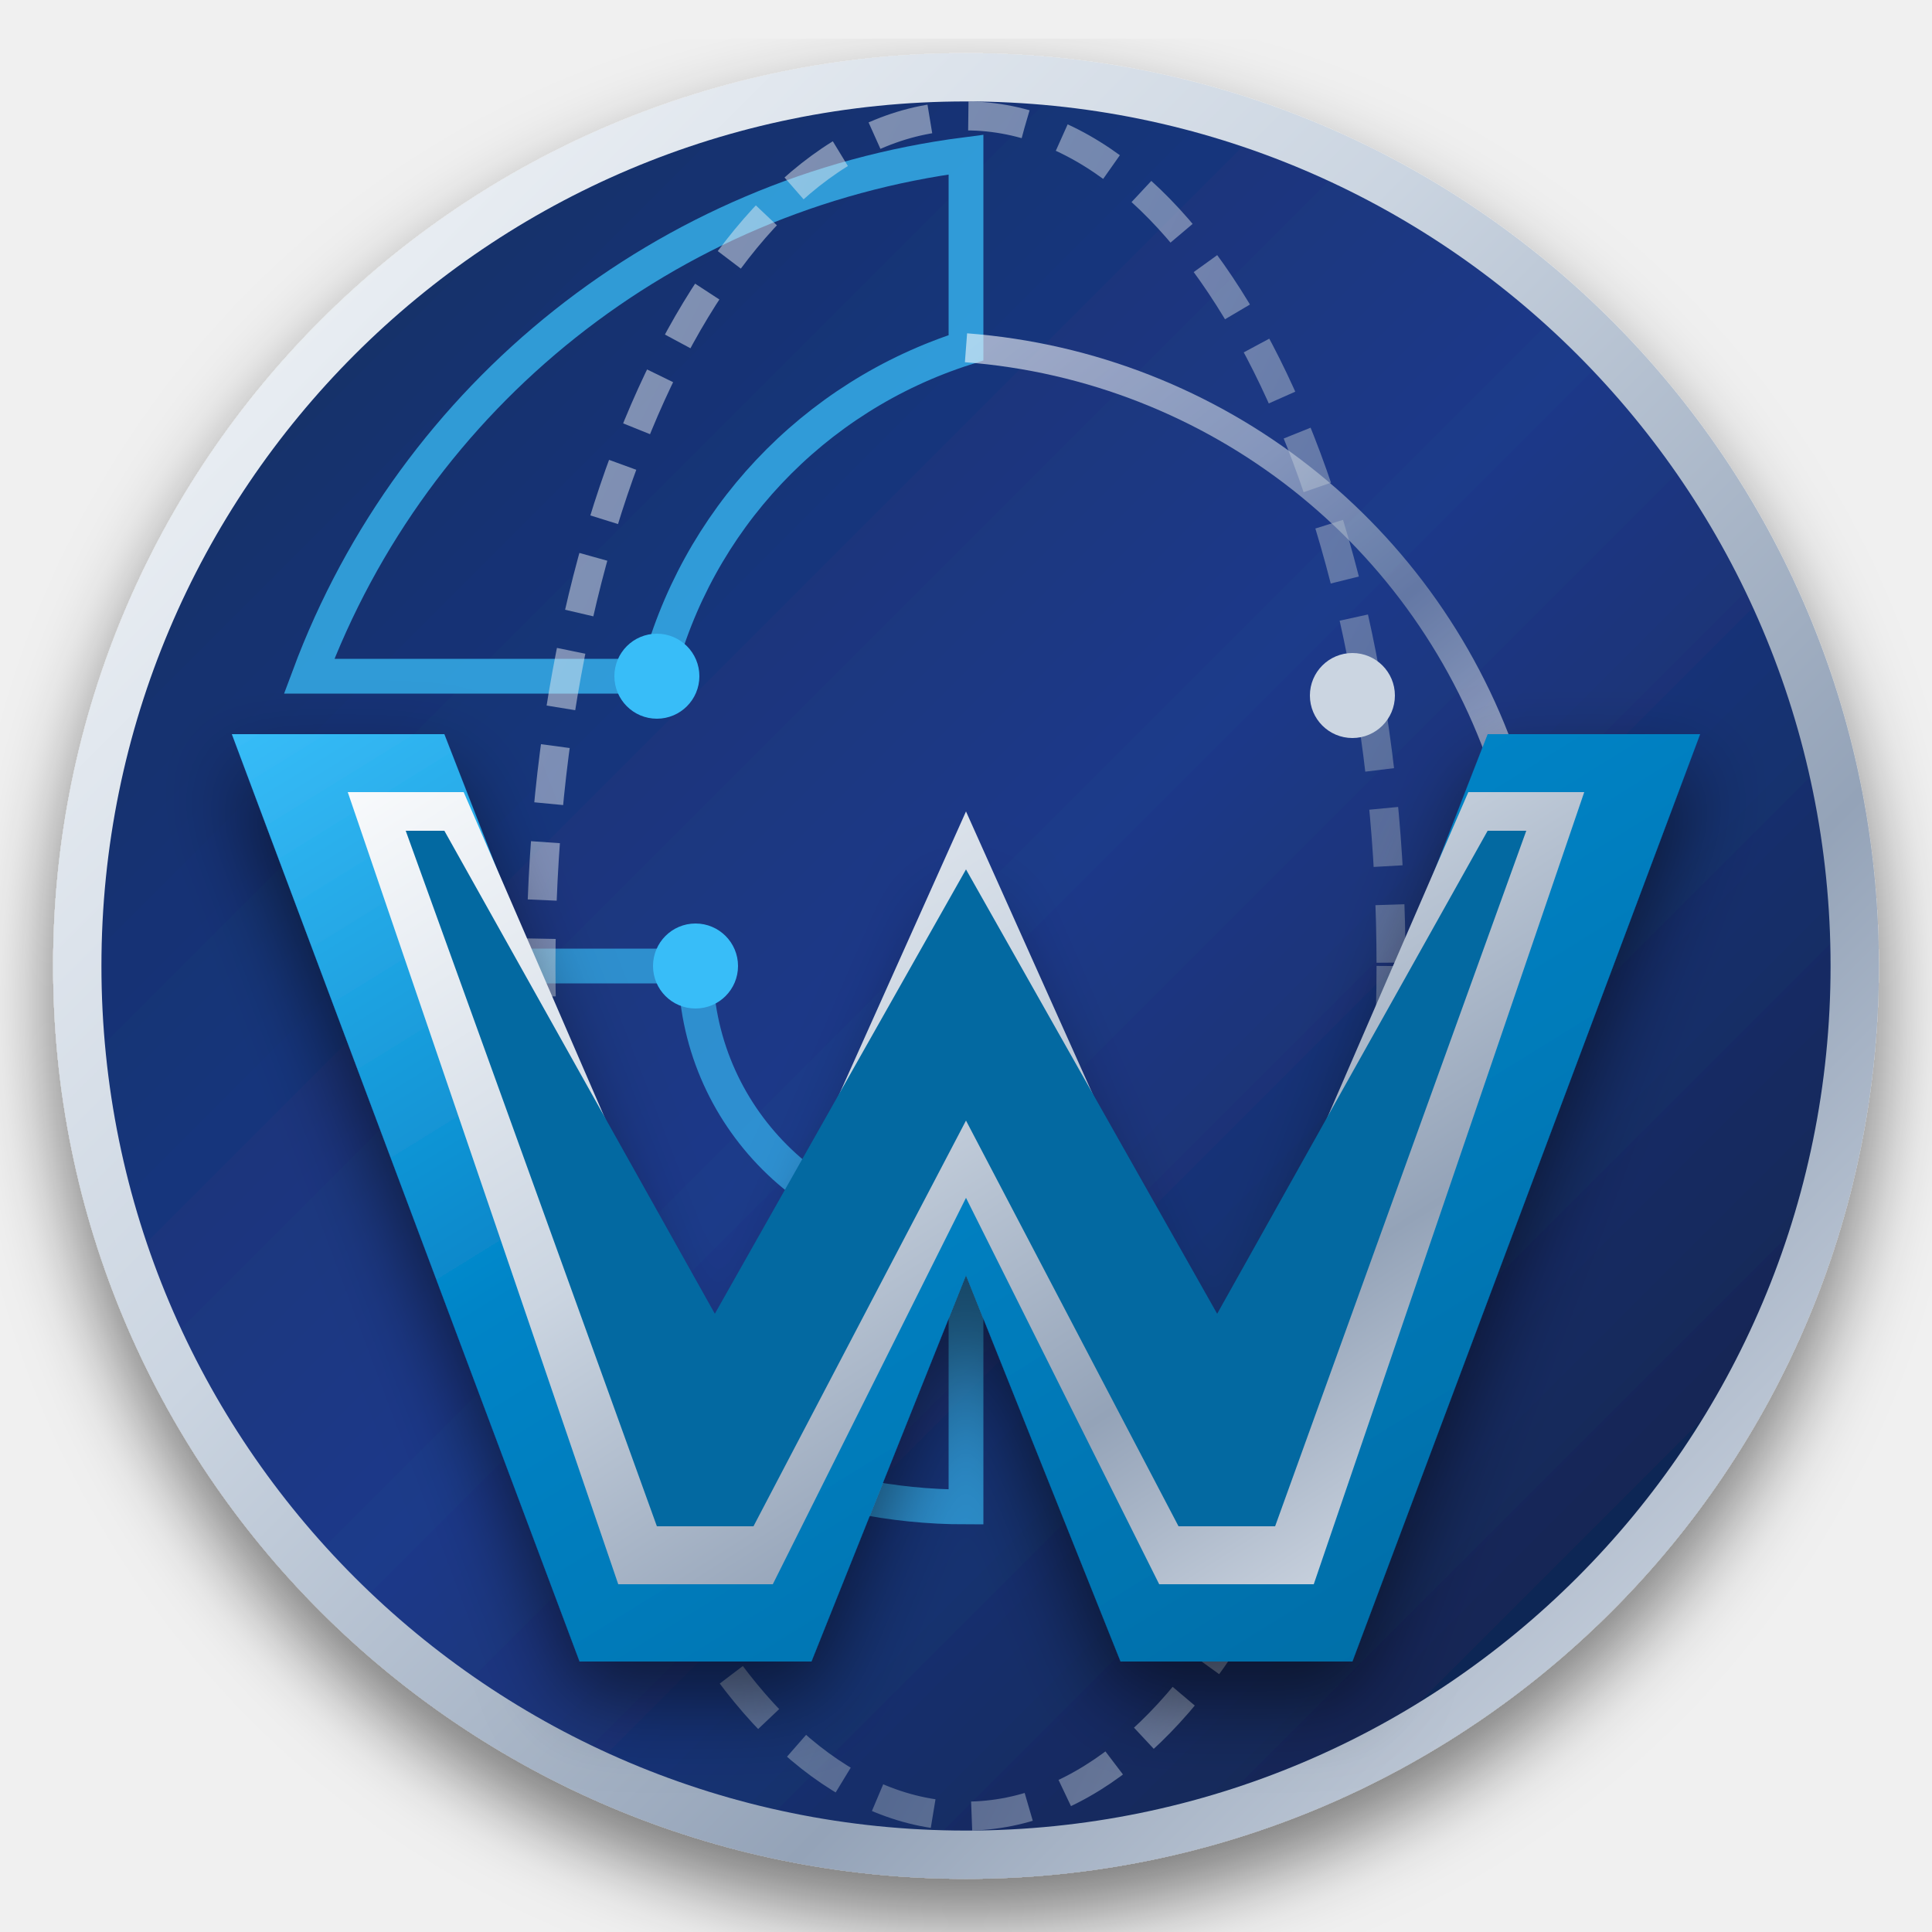
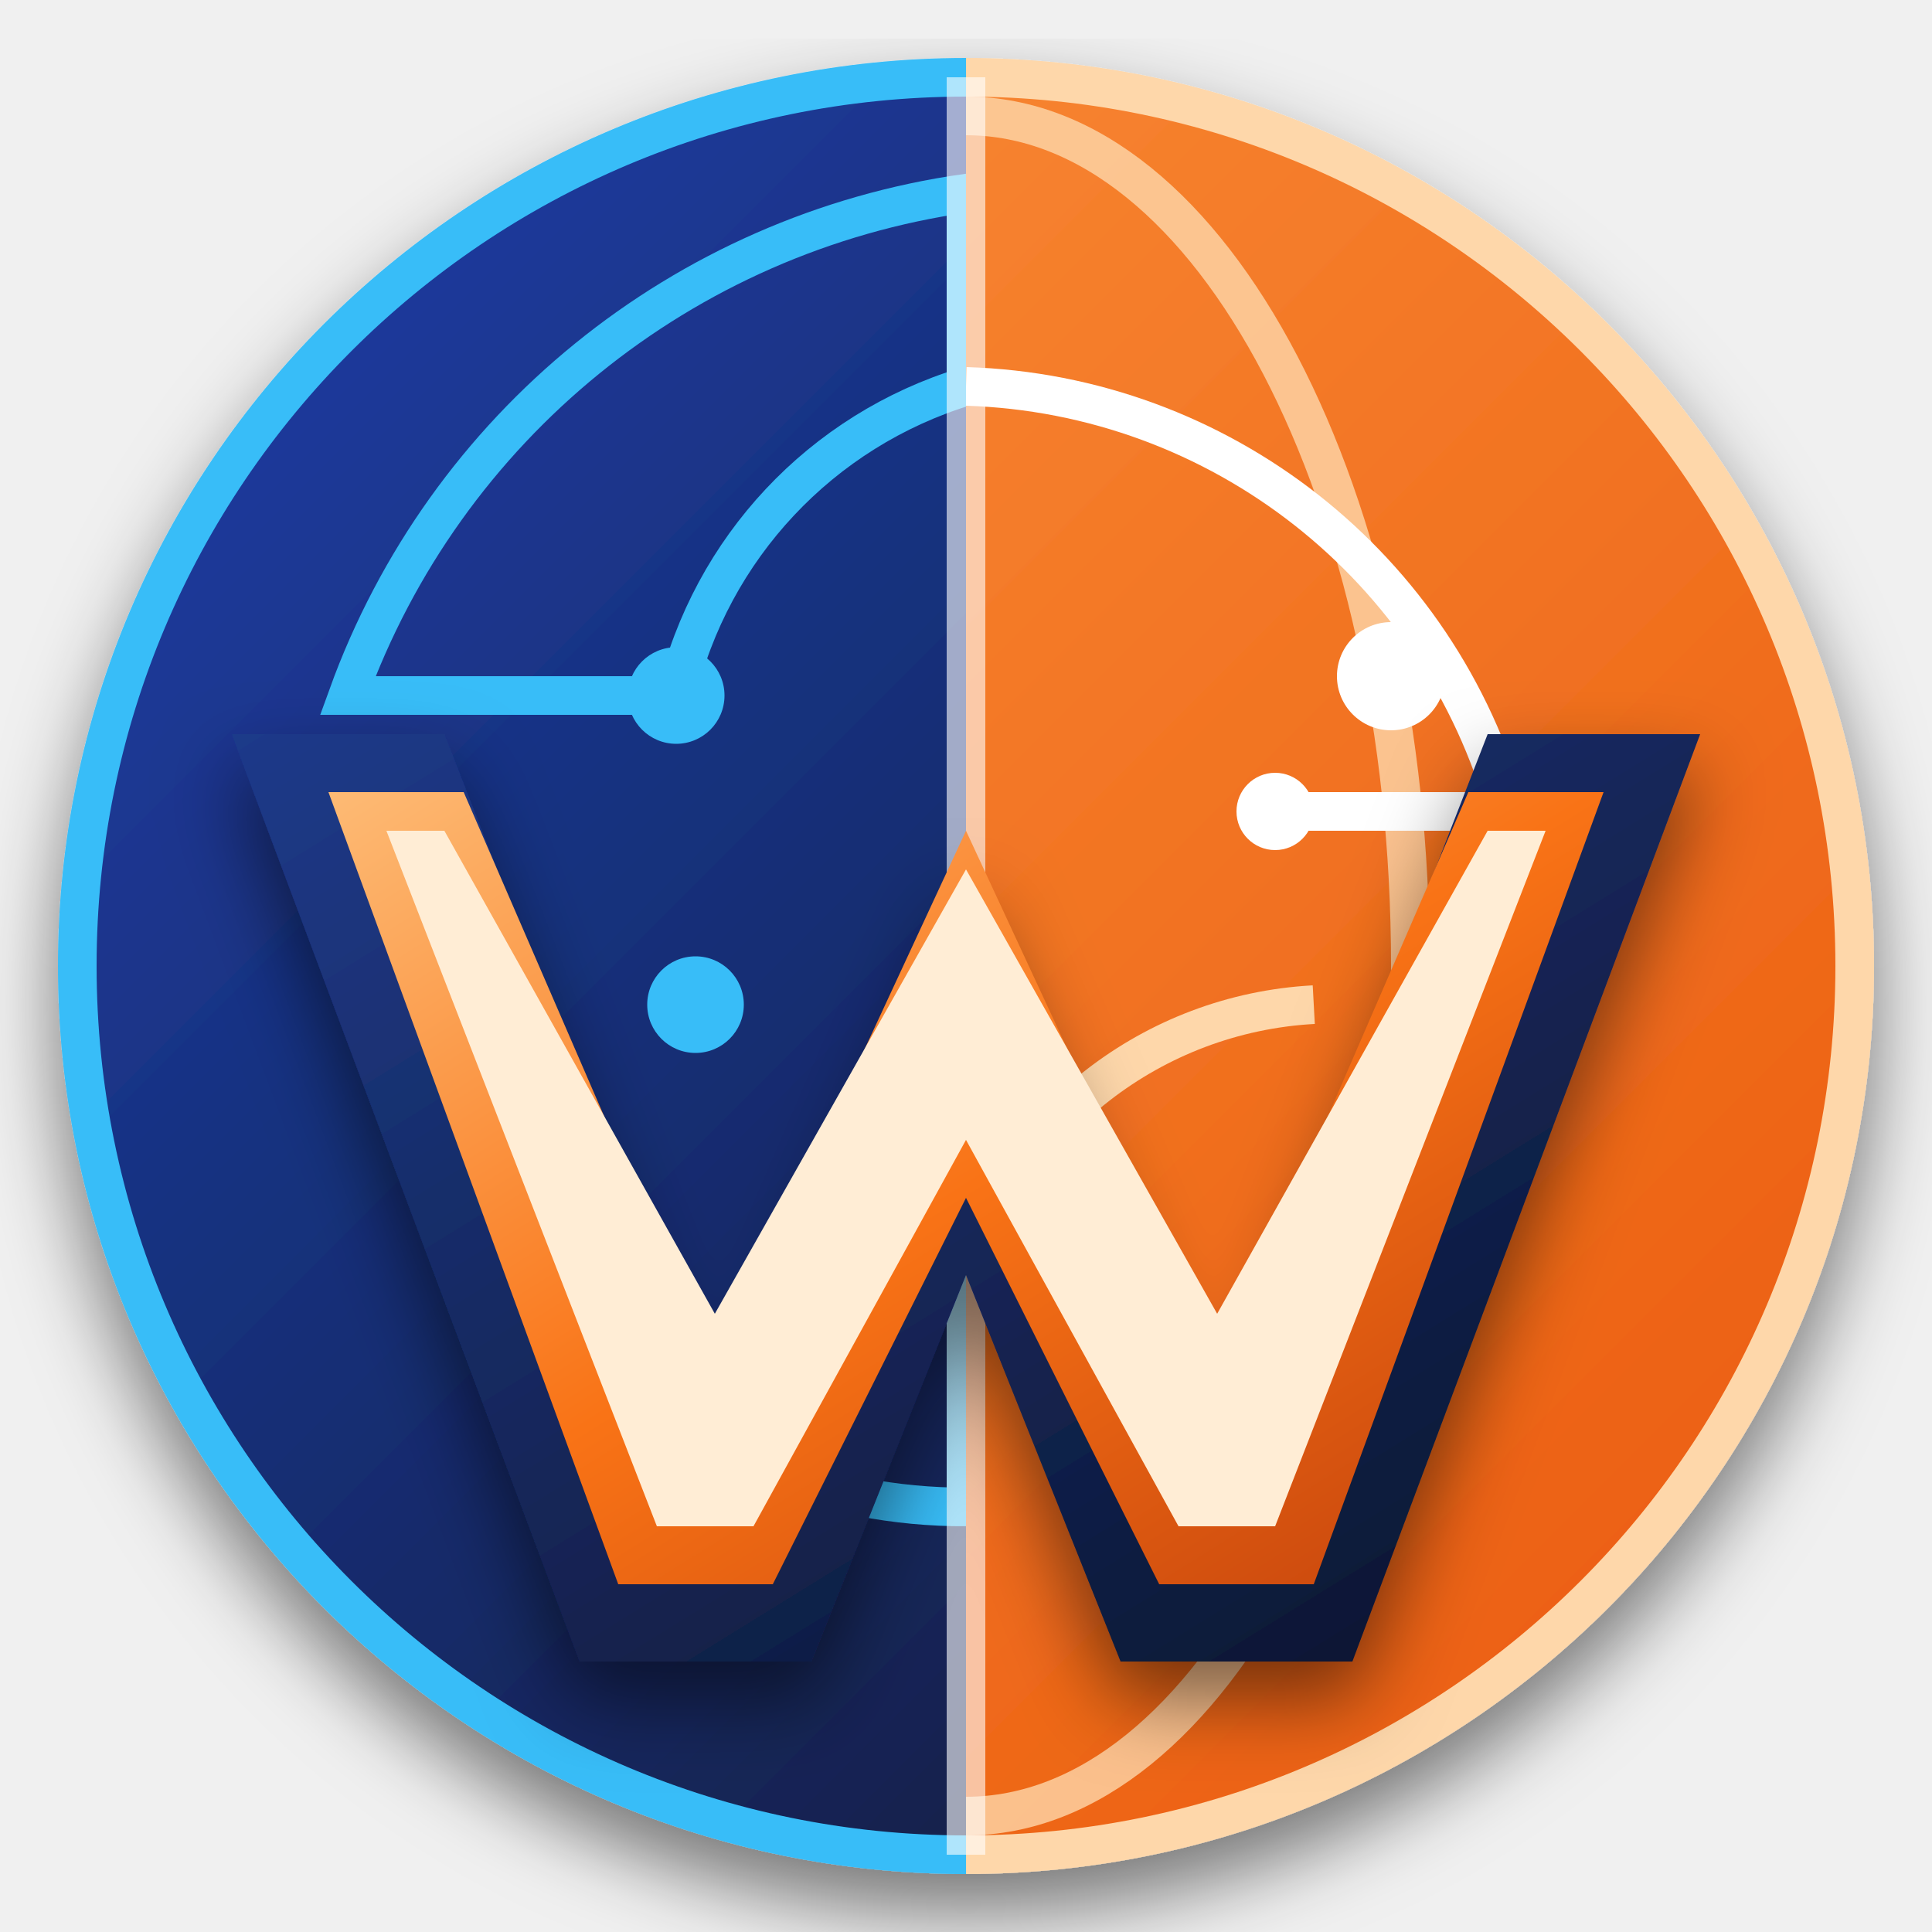
<svg xmlns="http://www.w3.org/2000/svg" viewBox="0 0 100 100">
  <defs>
-     <linearGradient id="globeGrad" x1="0%" y1="0%" x2="100%" y2="100%">
-       <stop offset="0%" stop-color="#0f2b5c" />
-       <stop offset="50%" stop-color="#1e3a8a" />
-       <stop offset="100%" stop-color="#0b1d3a" />
+     <linearGradient id="blueHalf" x1="0%" y1="0%" x2="100%" y2="100%">
+       <stop offset="0%" stop-color="#1e40af" />
+       <stop offset="100%" stop-color="#0f172a" />
    </linearGradient>
-     <linearGradient id="silverGrad" x1="0%" y1="0%" x2="100%" y2="100%">
-       <stop offset="0%" stop-color="#f8fafc" />
-       <stop offset="40%" stop-color="#cbd5e1" />
-       <stop offset="70%" stop-color="#94a3b8" />
-       <stop offset="100%" stop-color="#e2e8f0" />
+     <linearGradient id="orangeHalf" x1="0%" y1="0%" x2="100%" y2="100%">
+       <stop offset="0%" stop-color="#fb923c" />
+       <stop offset="100%" stop-color="#ea580c" />
    </linearGradient>
-     <linearGradient id="blueMetal" x1="0%" y1="0%" x2="100%" y2="100%">
-       <stop offset="0%" stop-color="#38bdf8" />
-       <stop offset="40%" stop-color="#0284c7" />
-       <stop offset="100%" stop-color="#0369a1" />
+     <linearGradient id="wBlue" x1="0%" y1="0%" x2="100%" y2="100%">
+       <stop offset="0%" stop-color="#1e3a8a" />
+       <stop offset="100%" stop-color="#0b1329" />
+     </linearGradient>
+     <linearGradient id="wOrange" x1="0%" y1="0%" x2="100%" y2="100%">
+       <stop offset="0%" stop-color="#fdba74" />
+       <stop offset="50%" stop-color="#f97316" />
+       <stop offset="100%" stop-color="#c2410c" />
    </linearGradient>
    <filter id="glow" x="-20%" y="-20%" width="140%" height="140%">
      <feDropShadow dx="0" dy="2" stdDeviation="2" flood-color="#000" flood-opacity="0.5" />
    </filter>
+     <clipPath id="leftClip">
+       <rect x="0" y="0" width="50" height="100" />
+     </clipPath>
+     <clipPath id="rightClip">
+       <rect x="50" y="0" width="50" height="100" />
+     </clipPath>
  </defs>
-   <circle cx="50" cy="50" r="46" fill="url(#globeGrad)" stroke="url(#silverGrad)" stroke-width="2.5" filter="url(#glow)" />
-   <path d="M 50 8 A 42 42 0 0 0 16 35 L 34 35 A 24 24 0 0 1 50 18 Z" fill="none" stroke="#38bdf8" stroke-width="1.8" opacity="0.75" />
-   <circle cx="34" cy="35" r="2.2" fill="#38bdf8" />
-   <path d="M 22 50 A 28 28 0 0 0 50 78 L 50 64 A 14 14 0 0 1 36 50 Z" fill="none" stroke="#38bdf8" stroke-width="1.8" opacity="0.65" />
-   <circle cx="36" cy="50" r="2.2" fill="#38bdf8" />
-   <ellipse cx="50" cy="50" rx="22" ry="44" fill="none" stroke="url(#silverGrad)" stroke-width="1.5" stroke-dasharray="3,2" opacity="0.5" />
-   <line x1="8" y1="50" x2="92" y2="50" stroke="url(#silverGrad)" stroke-width="1.2" opacity="0.4" />
-   <circle cx="70" cy="36" r="2.2" fill="#cbd5e1" />
-   <path d="M 50 18 A 32 32 0 0 1 78 40" fill="none" stroke="url(#silverGrad)" stroke-width="1.5" opacity="0.6" />
-   <line x1="50" y1="6" x2="50" y2="94" stroke="url(#silverGrad)" stroke-width="1.5" opacity="0.4" />
-   <polygon points="12,38 23,38 37,74 50,44 63,74 77,38 88,38 70,86 58,86 50,66 42,86 30,86" fill="url(#blueMetal)" filter="url(#glow)" />
-   <polygon points="18,41 24,41 37,71 50,42 63,71 76,41 82,41 68,82 60,82 50,62 40,82 32,82" fill="url(#silverGrad)" />
-   <polygon points="21,43 23,43 37,68 50,45 63,68 77,43 79,43 66,79 61,79 50,58 39,79 34,79" fill="#0369a1" />
+   <g clip-path="url(#leftClip)">
+     <circle cx="50" cy="50" r="46" fill="url(#blueHalf)" stroke="#38bdf8" stroke-width="2" filter="url(#glow)" />
+     <path d="M 50 10 A 40 40 0 0 0 18 36 L 35 36 A 22 22 0 0 1 50 20 Z" fill="none" stroke="#38bdf8" stroke-width="2" />
+     <circle cx="35" cy="36" r="2.5" fill="#38bdf8" />
+     <path d="M 22 52 A 28 28 0 0 0 50 78 L 50 64" fill="none" stroke="#38bdf8" stroke-width="2" />
+     <circle cx="36" cy="52" r="2.5" fill="#38bdf8" />
+   </g>
+   <g clip-path="url(#rightClip)">
+     <circle cx="50" cy="50" r="46" fill="url(#orangeHalf)" stroke="#fed7aa" stroke-width="2" filter="url(#glow)" />
+     <ellipse cx="50" cy="50" rx="23" ry="44" fill="none" stroke="#fed7aa" stroke-width="2" opacity="0.8" />
+     <circle cx="72" cy="35" r="2.8" fill="#ffffff" />
+     <path d="M 50 20 A 30 30 0 0 1 78 42 L 66 42" fill="none" stroke="#ffffff" stroke-width="2" />
+     <circle cx="66" cy="42" r="2" fill="#ffffff" />
+     <path d="M 50 66 A 20 20 0 0 1 68 52" fill="none" stroke="#fed7aa" stroke-width="2" />
+   </g>
+   <line x1="50" y1="4" x2="50" y2="96" stroke="#ffffff" stroke-width="2" opacity="0.6" />
+   <polygon points="12,38 23,38 37,74 50,44 63,74 77,38 88,38 70,86 58,86 50,66 42,86 30,86" fill="url(#wBlue)" filter="url(#glow)" />
+   <polygon points="17,41 24,41 37,71 50,43 63,71 76,41 83,41 68,82 60,82 50,62 40,82 32,82" fill="url(#wOrange)" />
+   <polygon points="20,43 23,43 37,68 50,45 63,68 77,43 80,43 66,79 61,79 50,59 39,79 34,79" fill="#ffedd5" />
</svg>
